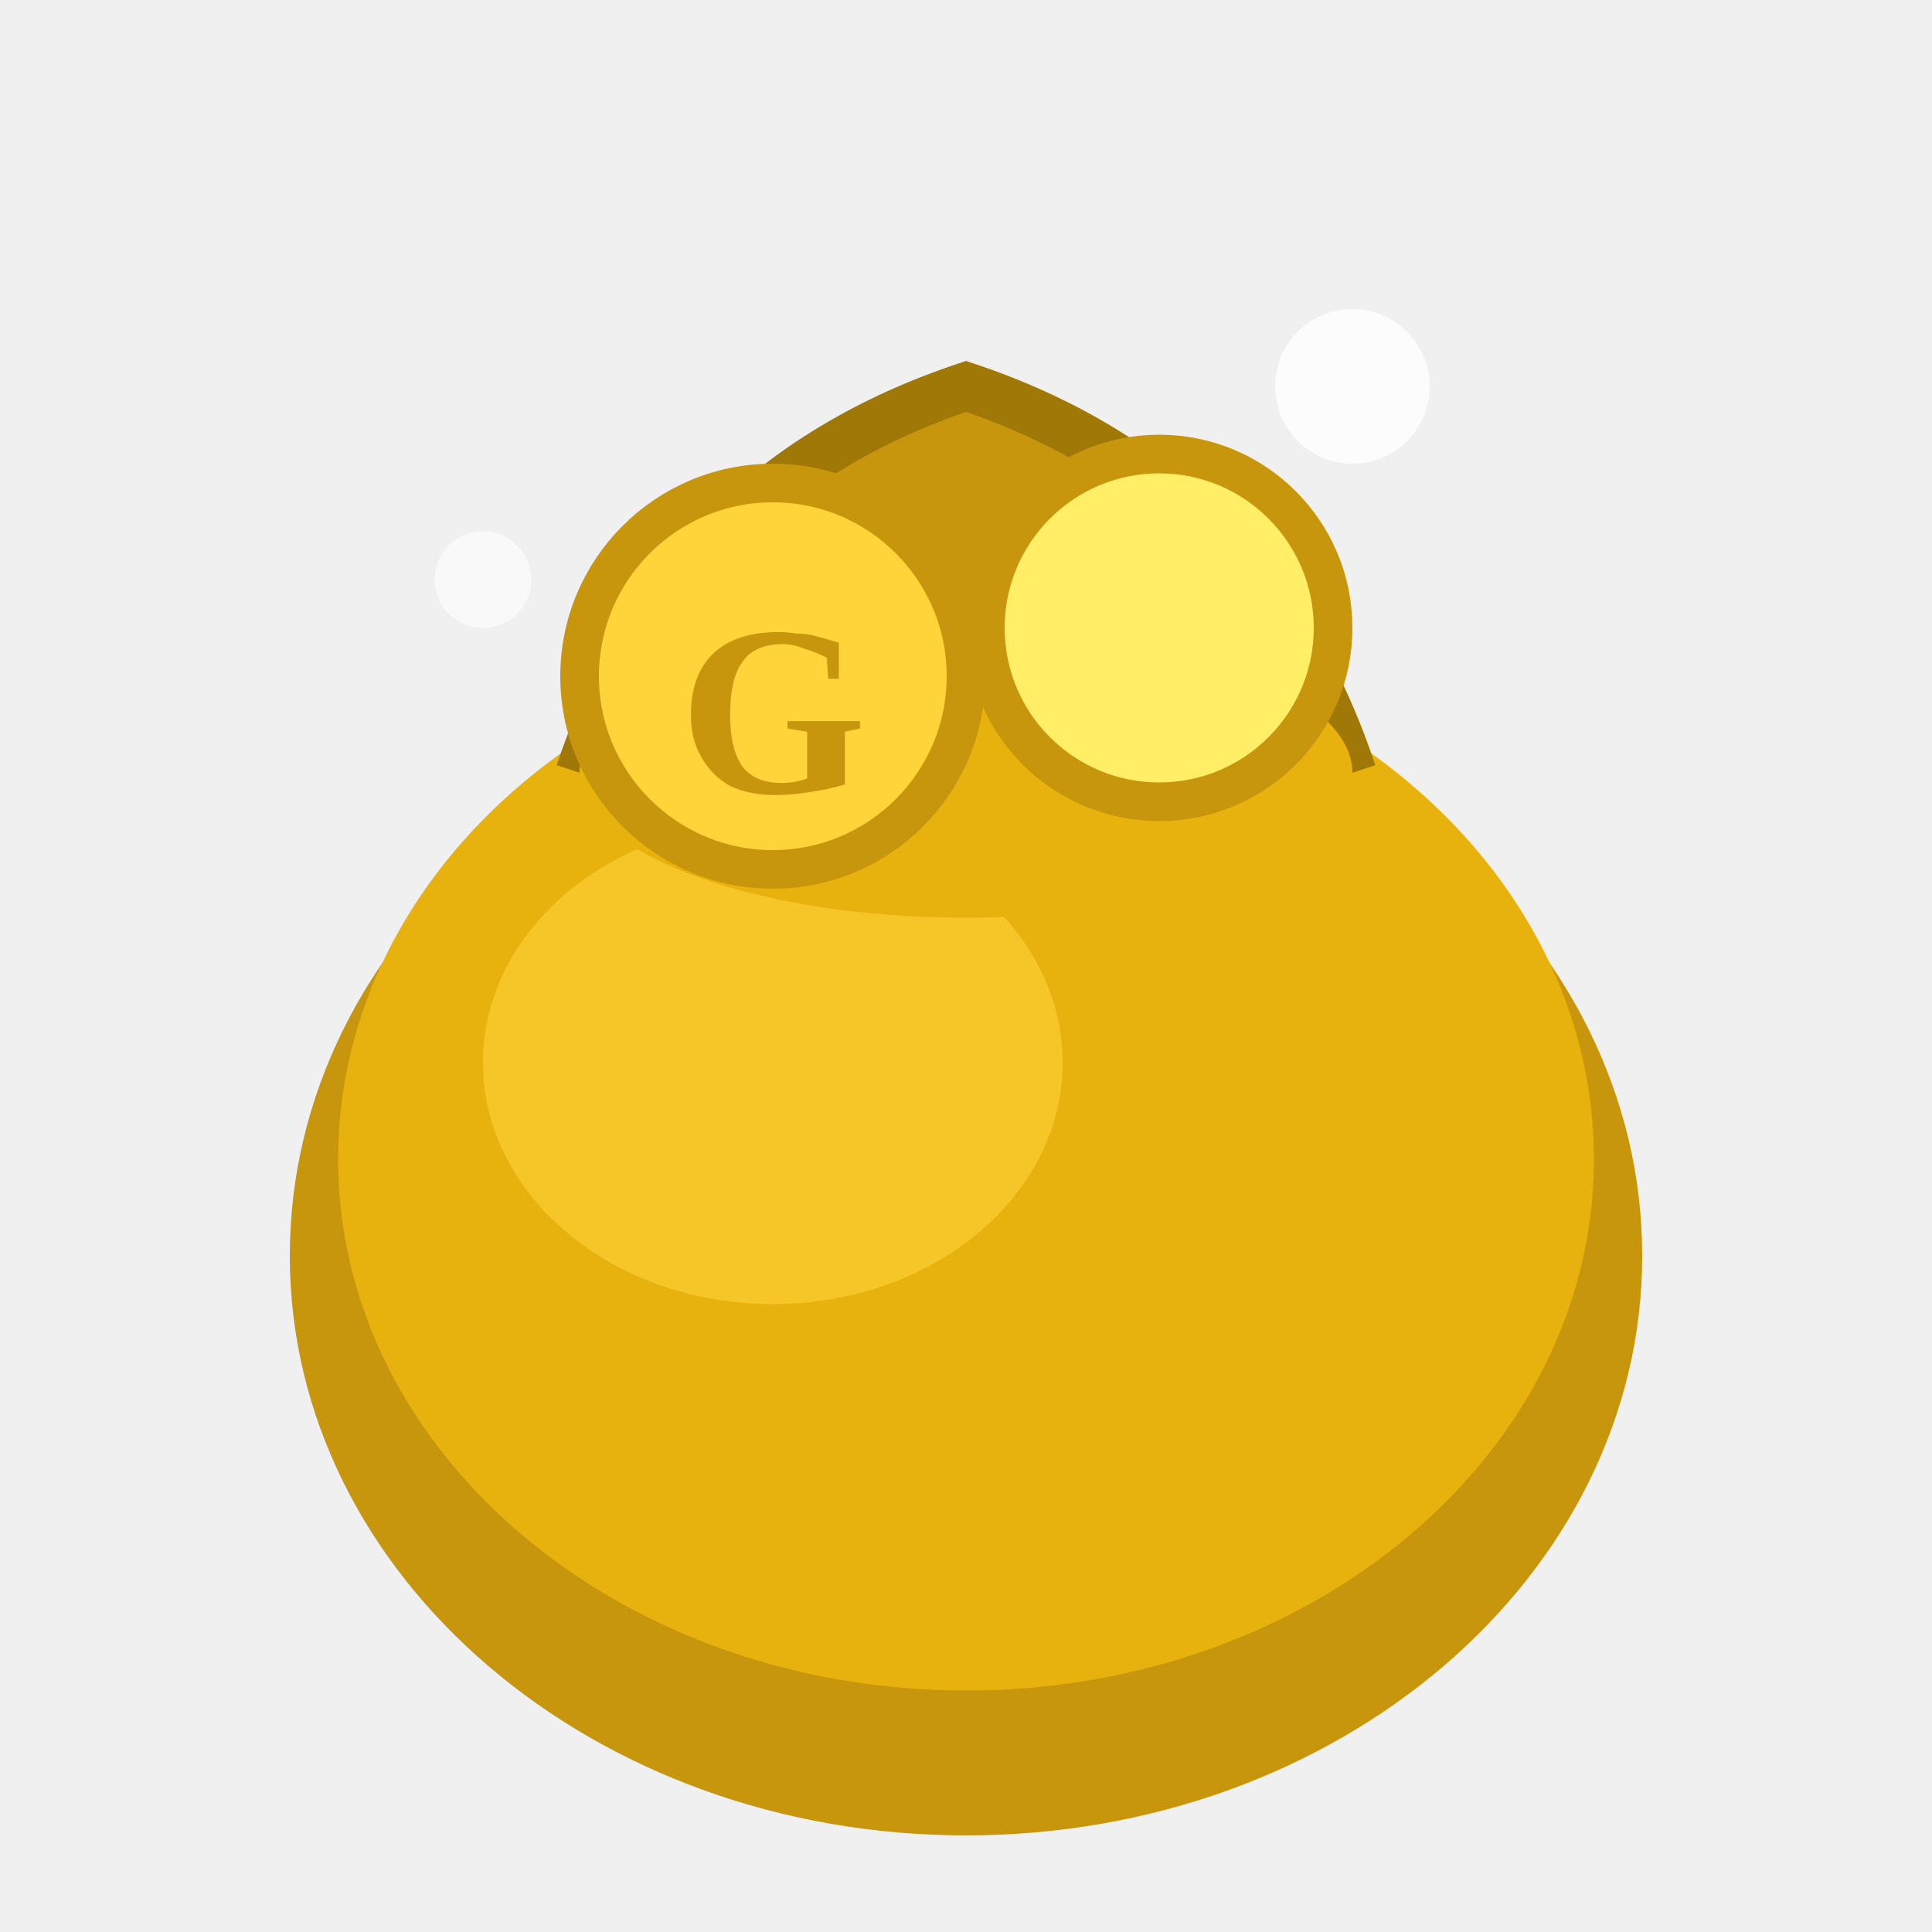
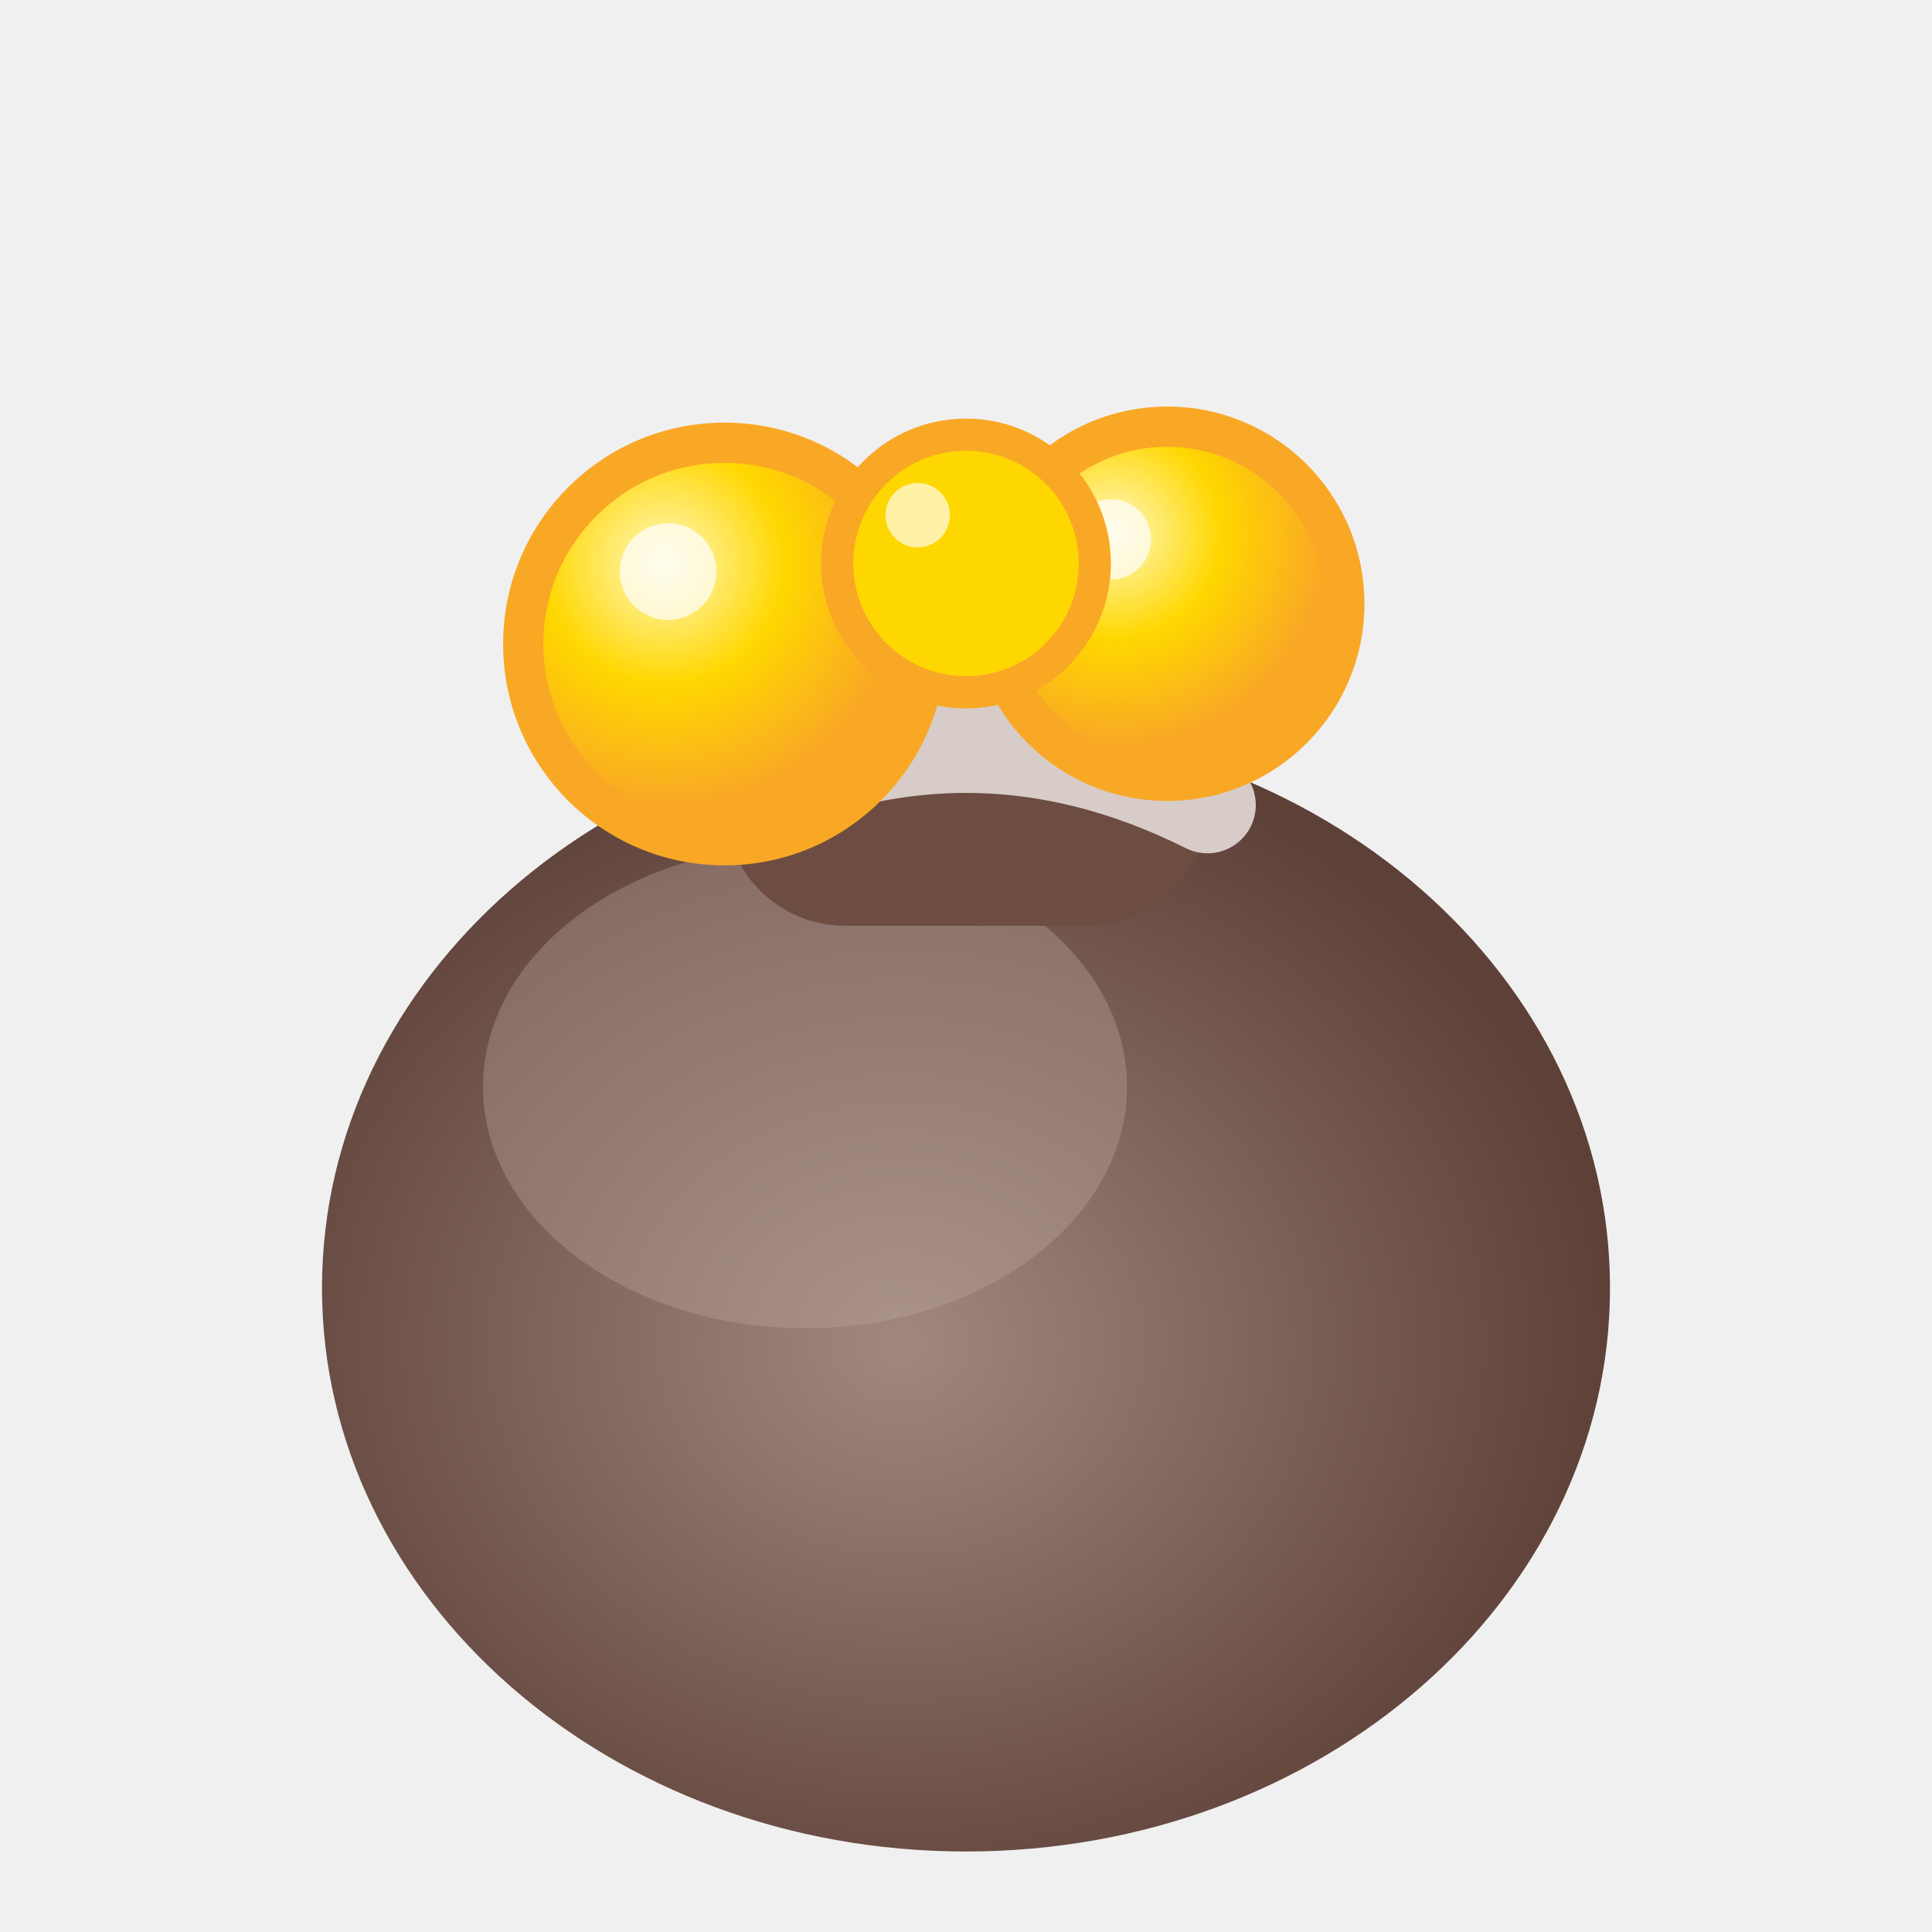
- <svg xmlns="http://www.w3.org/2000/svg" viewBox="0 0 20 20" width="20" height="20">
-   <ellipse cx="10" cy="13" rx="7" ry="6" fill="#c8960c" />
-   <ellipse cx="10" cy="12" rx="6.5" ry="5.5" fill="#e8b20e" />
-   <ellipse cx="8" cy="11" rx="3" ry="2.5" fill="#ffd43b" opacity="0.6" />
-   <path d="M6 8 Q7 5 10 4 Q13 5 14 8" fill="#c8960c" stroke="#a07808" stroke-width="0.5" />
-   <ellipse cx="10" cy="8" rx="4" ry="1.5" fill="#e8b20e" />
-   <circle cx="8" cy="7" r="2" fill="#ffd43b" stroke="#c8960c" stroke-width="0.4" />
-   <circle cx="12" cy="6.5" r="1.8" fill="#ffee66" stroke="#c8960c" stroke-width="0.4" />
-   <text x="8" y="8.2" font-size="2.5" fill="#c8960c" text-anchor="middle" font-weight="bold">G</text>
-   <circle cx="14" cy="4" r="0.8" fill="#ffffff" opacity="0.8" />
-   <circle cx="5" cy="6" r="0.5" fill="#ffffff" opacity="0.6" />
+ <svg xmlns="http://www.w3.org/2000/svg" viewBox="0 0 24 24" width="24" height="24" shape-rendering="geometricPrecision">
+   <defs>
+     <radialGradient id="sack-body" cx="0.45" cy="0.55" r="0.55">
+       <stop offset="0%" stop-color="#a1887f" />
+       <stop offset="100%" stop-color="#5d4037" />
+     </radialGradient>
+     <radialGradient id="coin-a" cx="0.35" cy="0.3" r="0.6">
+       <stop offset="0%" stop-color="#fff9c4" />
+       <stop offset="50%" stop-color="#ffd700" />
+       <stop offset="100%" stop-color="#f9a825" />
+     </radialGradient>
+     <radialGradient id="coin-b" cx="0.35" cy="0.3" r="0.6">
+       <stop offset="0%" stop-color="#fff9c4" />
+       <stop offset="50%" stop-color="#ffd700" />
+       <stop offset="100%" stop-color="#f9a825" />
+     </radialGradient>
+   </defs>
+   <ellipse cx="12" cy="16" rx="8" ry="7" fill="url(#sack-body)" />
+   <ellipse cx="10" cy="13.5" rx="4" ry="3" fill="#bcaaa4" opacity="0.35" />
+   <rect x="9" y="8.5" width="6" height="3" rx="1.5" fill="#6d4c41" />
+   <path d="M9,10 Q12,8.5 15,10" stroke="#d7ccc8" stroke-width="1.2" fill="none" stroke-linecap="round" />
+   <path d="M10.5,9 Q12,7.5 13.5,9" stroke="#bcaaa4" stroke-width="0.8" fill="none" stroke-linecap="round" />
+   <circle cx="9" cy="8" r="2.5" fill="url(#coin-a)" stroke="#f9a825" stroke-width="0.5" />
+   <circle cx="8.3" cy="7.1" r="0.6" fill="#ffffff" opacity="0.7" />
+   <circle cx="14.5" cy="7.5" r="2.2" fill="url(#coin-b)" stroke="#f9a825" stroke-width="0.5" />
+   <circle cx="13.8" cy="6.7" r="0.5" fill="#ffffff" opacity="0.7" />
+   <circle cx="12" cy="7" r="1.6" fill="#ffd700" stroke="#f9a825" stroke-width="0.4" />
+   <circle cx="11.4" cy="6.4" r="0.4" fill="#ffffff" opacity="0.65" />
</svg>
